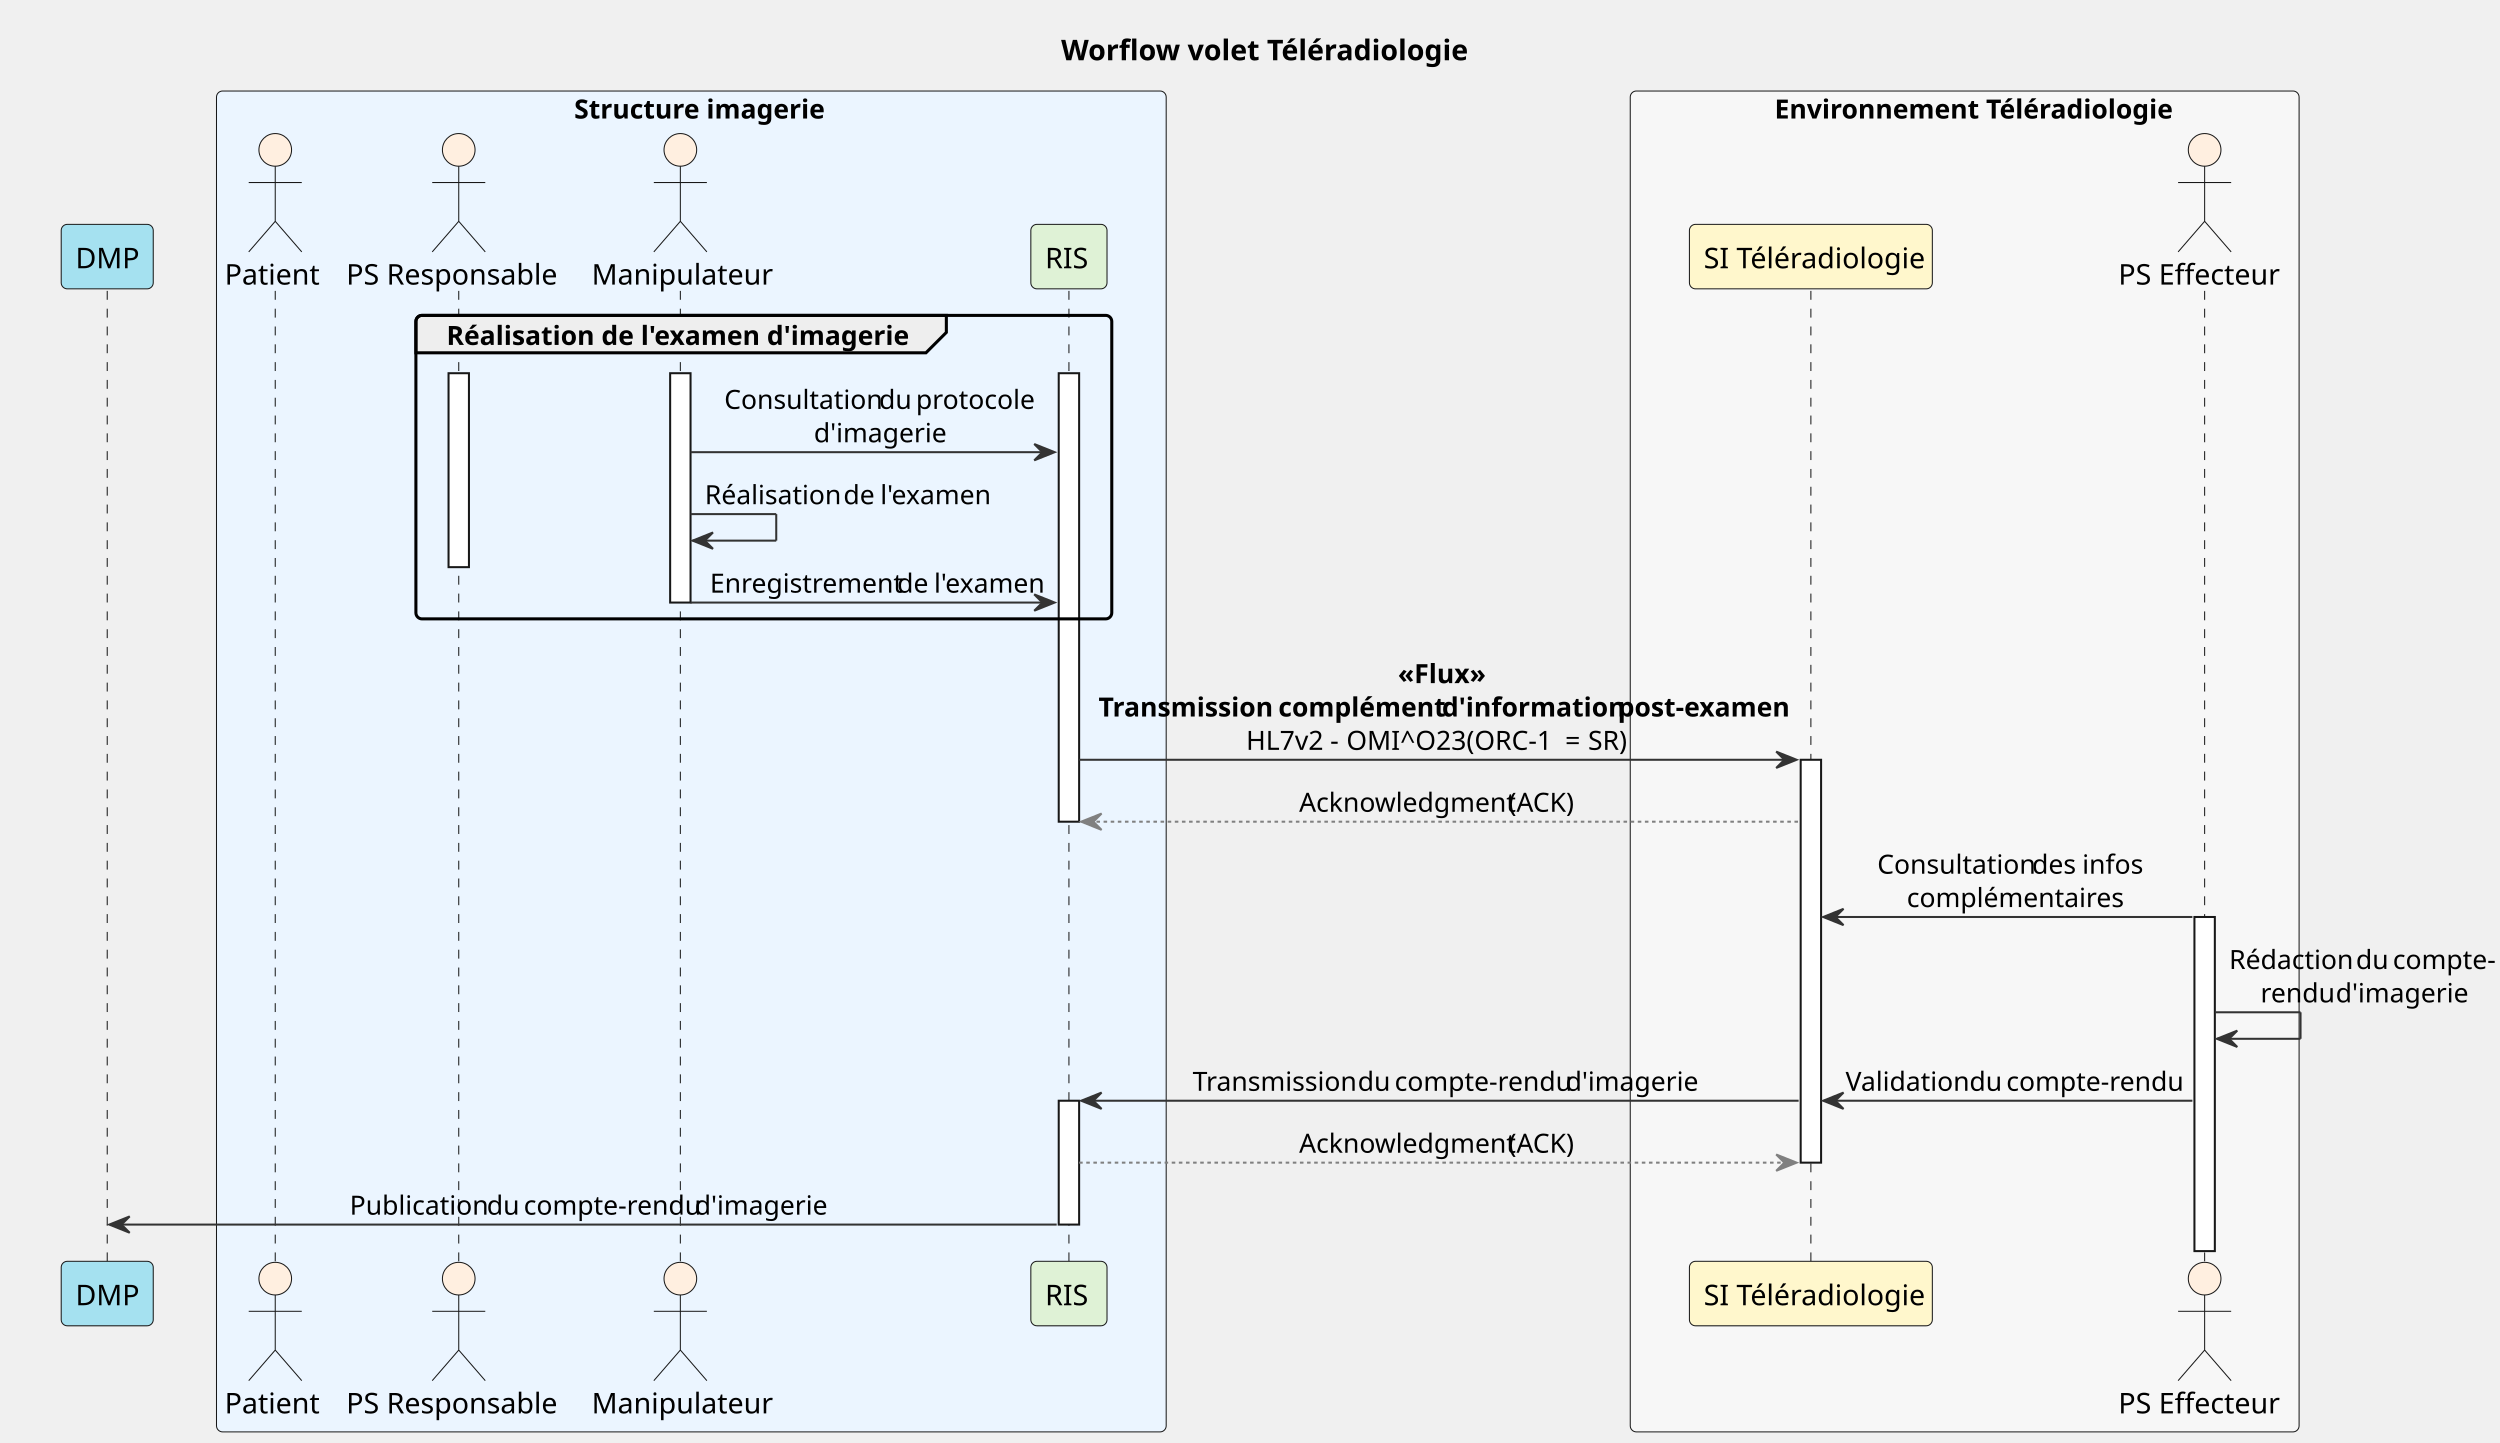
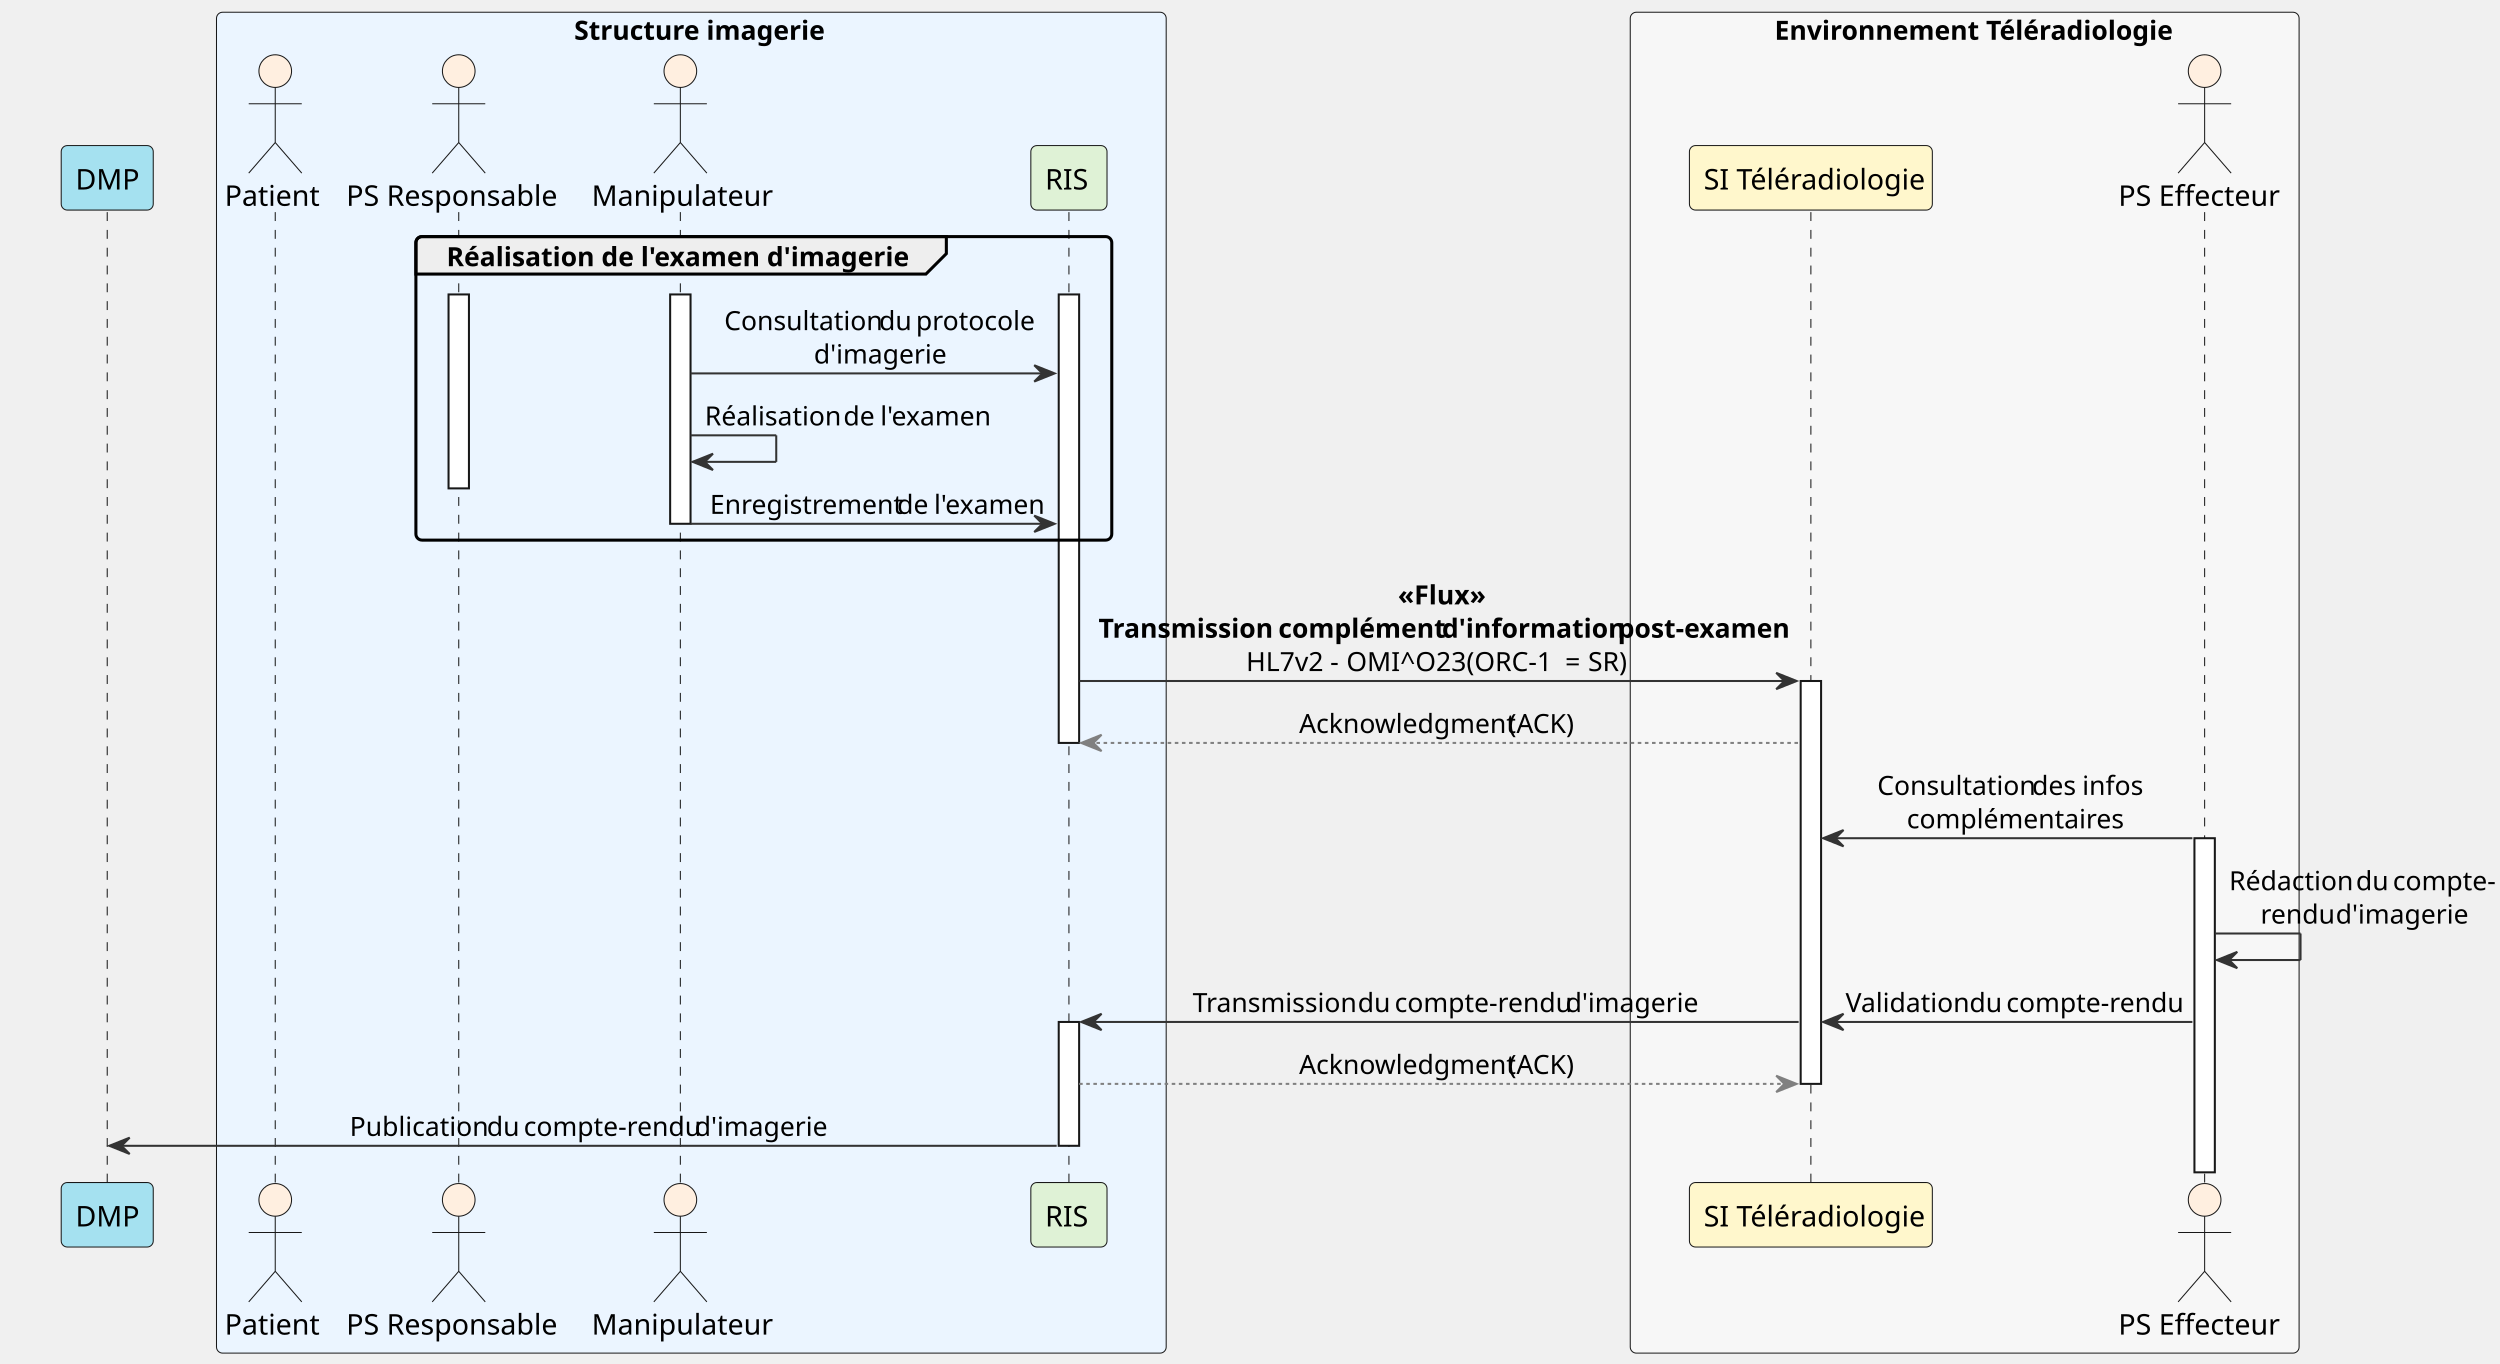
- <svg xmlns="http://www.w3.org/2000/svg" contentStyleType="text/css" height="810.104px" preserveAspectRatio="none" style="width:1404px;height:810px;background:#FFFFFF;" version="1.1" viewBox="0 0 1404 810" width="1404.792px" zoomAndPan="magnify">
+ <svg xmlns="http://www.w3.org/2000/svg" contentStyleType="text/css" height="766.562px" preserveAspectRatio="none" style="width:1404px;height:766px;background:#FFFFFF;" version="1.1" viewBox="0 0 1404 766" width="1404.792px" zoomAndPan="magnify">
  <defs />
  <g>
-     <rect fill="#EBF5FF" height="753.036" rx="3.438" ry="3.438" style="stroke:#181818;stroke-width:0.573;" width="533.346" x="121.585" y="51.115" />
-     <text fill="#000000" font-family="sans-serif" font-size="14.896" font-weight="bold" lengthAdjust="spacing" textLength="131.626" x="322.445" y="66.578">Structure imagerie</text>
-     <rect fill="#F7F7F7" height="753.036" rx="3.438" ry="3.438" style="stroke:#181818;stroke-width:0.573;" width="375.623" x="915.549" y="51.115" />
-     <text fill="#000000" font-family="sans-serif" font-size="14.896" font-weight="bold" lengthAdjust="spacing" textLength="213.546" x="996.588" y="66.578">Environnement Téléradiologie</text>
-     <text fill="#000000" font-family="sans-serif" font-size="16.042" font-weight="bold" lengthAdjust="spacing" textLength="218.364" x="595.922" y="33.84">Worflow volet Téléradiologie</text>
-     <line style="stroke:#181818;stroke-width:0.573;stroke-dasharray:5.0,5.0;" x1="60.219" x2="60.219" y1="163.362" y2="708.349" />
-     <line style="stroke:#181818;stroke-width:0.573;stroke-dasharray:5.0,5.0;" x1="154.577" x2="154.577" y1="163.362" y2="708.349" />
-     <line style="stroke:#181818;stroke-width:0.573;stroke-dasharray:5.0,5.0;" x1="257.63" x2="257.63" y1="163.362" y2="708.349" />
-     <rect fill="#FFFFFF" height="108.917" style="stroke:#181818;stroke-width:1.146;" width="11.458" x="251.901" y="209.598" />
-     <line style="stroke:#181818;stroke-width:0.573;stroke-dasharray:5.0,5.0;" x1="382.083" x2="382.083" y1="163.362" y2="708.349" />
-     <rect fill="#FFFFFF" height="128.799" style="stroke:#181818;stroke-width:1.146;" width="11.458" x="376.354" y="209.598" />
-     <line style="stroke:#181818;stroke-width:0.573;stroke-dasharray:5.0,5.0;" x1="600.31" x2="600.31" y1="163.362" y2="708.349" />
-     <rect fill="#FFFFFF" height="251.869" style="stroke:#181818;stroke-width:1.146;" width="11.458" x="594.581" y="209.598" />
-     <rect fill="#FFFFFF" height="69.556" style="stroke:#181818;stroke-width:1.146;" width="11.458" x="594.581" y="618.168" />
-     <line style="stroke:#181818;stroke-width:0.573;stroke-dasharray:5.0,5.0;" x1="1016.99" x2="1016.99" y1="163.362" y2="708.349" />
-     <rect fill="#FFFFFF" height="226.257" style="stroke:#181818;stroke-width:1.146;" width="11.458" x="1011.261" y="426.689" />
-     <line style="stroke:#181818;stroke-width:0.573;stroke-dasharray:5.0,5.0;" x1="1238.124" x2="1238.124" y1="163.362" y2="708.349" />
-     <rect fill="#FFFFFF" height="187.639" style="stroke:#181818;stroke-width:1.146;" width="11.458" x="1232.395" y="514.981" />
-     <rect fill="#A5E1F0" height="36.219" rx="3.438" ry="3.438" style="stroke:#181818;stroke-width:0.573;" width="51.689" x="34.375" y="125.997" />
-     <text fill="#000000" font-family="sans-serif" font-size="16.042" lengthAdjust="spacing" textLength="35.647" x="42.396" y="150.67">DMP</text>
-     <text fill="#000000" font-family="sans-serif" font-size="16.042" lengthAdjust="spacing" textLength="49.942" x="126.168" y="159.837">Patient</text>
-     <ellipse cx="154.577" cy="84.174" fill="#FFEFE0" rx="9.167" ry="9.167" style="stroke:#181818;stroke-width:0.573;" />
-     <path d="M154.577,93.341 L154.577,124.278 M139.681,102.507 L169.473,102.507 M154.577,124.278 L139.681,141.466 M154.577,124.278 L169.473,141.466 " fill="none" style="stroke:#181818;stroke-width:0.573;" />
-     <text fill="#000000" font-family="sans-serif" font-size="16.042" lengthAdjust="spacing" textLength="119.498" x="194.444" y="159.837">PS Responsable</text>
-     <ellipse cx="257.63" cy="84.174" fill="#FFEFE0" rx="9.167" ry="9.167" style="stroke:#181818;stroke-width:0.573;" />
-     <path d="M257.63,93.341 L257.63,124.278 M242.734,102.507 L272.526,102.507 M257.63,124.278 L242.734,141.466 M257.63,124.278 L272.526,141.466 " fill="none" style="stroke:#181818;stroke-width:0.573;" />
-     <text fill="#000000" font-family="sans-serif" font-size="16.042" lengthAdjust="spacing" textLength="92.741" x="332.275" y="159.837">Manipulateur</text>
-     <ellipse cx="382.083" cy="84.174" fill="#FFEFE0" rx="9.167" ry="9.167" style="stroke:#181818;stroke-width:0.573;" />
-     <path d="M382.083,93.341 L382.083,124.278 M367.187,102.507 L396.979,102.507 M382.083,124.278 L367.187,141.466 M382.083,124.278 L396.979,141.466 " fill="none" style="stroke:#181818;stroke-width:0.573;" />
-     <rect fill="#DFF2D6" height="36.219" rx="3.438" ry="3.438" style="stroke:#181818;stroke-width:0.573;" width="42.783" x="578.918" y="125.997" />
-     <text fill="#000000" font-family="sans-serif" font-size="16.042" lengthAdjust="spacing" textLength="26.741" x="586.939" y="150.67">RIS</text>
-     <rect fill="#FFF7CC" height="36.219" rx="3.438" ry="3.438" style="stroke:#181818;stroke-width:0.573;" width="136.425" x="948.778" y="125.997" />
-     <text fill="#000000" font-family="sans-serif" font-size="16.042" lengthAdjust="spacing" textLength="120.383" x="956.799" y="150.67">SI Téléradiologie</text>
-     <text fill="#000000" font-family="sans-serif" font-size="16.042" lengthAdjust="spacing" textLength="90.054" x="1189.66" y="159.837">PS Effecteur</text>
-     <ellipse cx="1238.124" cy="84.174" fill="#FFEFE0" rx="9.167" ry="9.167" style="stroke:#181818;stroke-width:0.573;" />
-     <path d="M1238.124,93.341 L1238.124,124.278 M1223.229,102.507 L1253.02,102.507 M1238.124,124.278 L1223.229,141.466 M1238.124,124.278 L1253.02,141.466 " fill="none" style="stroke:#181818;stroke-width:0.573;" />
-     <rect fill="#A5E1F0" height="36.219" rx="3.438" ry="3.438" style="stroke:#181818;stroke-width:0.573;" width="51.689" x="34.375" y="708.349" />
-     <text fill="#000000" font-family="sans-serif" font-size="16.042" lengthAdjust="spacing" textLength="35.647" x="42.396" y="733.022">DMP</text>
-     <text fill="#000000" font-family="sans-serif" font-size="16.042" lengthAdjust="spacing" textLength="49.942" x="126.168" y="793.751">Patient</text>
-     <ellipse cx="154.577" cy="718.088" fill="#FFEFE0" rx="9.167" ry="9.167" style="stroke:#181818;stroke-width:0.573;" />
-     <path d="M154.577,727.255 L154.577,758.192 M139.681,736.422 L169.473,736.422 M154.577,758.192 L139.681,775.38 M154.577,758.192 L169.473,775.38 " fill="none" style="stroke:#181818;stroke-width:0.573;" />
-     <text fill="#000000" font-family="sans-serif" font-size="16.042" lengthAdjust="spacing" textLength="119.498" x="194.444" y="793.751">PS Responsable</text>
-     <ellipse cx="257.63" cy="718.088" fill="#FFEFE0" rx="9.167" ry="9.167" style="stroke:#181818;stroke-width:0.573;" />
-     <path d="M257.63,727.255 L257.63,758.192 M242.734,736.422 L272.526,736.422 M257.63,758.192 L242.734,775.38 M257.63,758.192 L272.526,775.38 " fill="none" style="stroke:#181818;stroke-width:0.573;" />
-     <text fill="#000000" font-family="sans-serif" font-size="16.042" lengthAdjust="spacing" textLength="92.741" x="332.275" y="793.751">Manipulateur</text>
-     <ellipse cx="382.083" cy="718.088" fill="#FFEFE0" rx="9.167" ry="9.167" style="stroke:#181818;stroke-width:0.573;" />
-     <path d="M382.083,727.255 L382.083,758.192 M367.187,736.422 L396.979,736.422 M382.083,758.192 L367.187,775.38 M382.083,758.192 L396.979,775.38 " fill="none" style="stroke:#181818;stroke-width:0.573;" />
-     <rect fill="#DFF2D6" height="36.219" rx="3.438" ry="3.438" style="stroke:#181818;stroke-width:0.573;" width="42.783" x="578.918" y="708.349" />
-     <text fill="#000000" font-family="sans-serif" font-size="16.042" lengthAdjust="spacing" textLength="26.741" x="586.939" y="733.022">RIS</text>
-     <rect fill="#FFF7CC" height="36.219" rx="3.438" ry="3.438" style="stroke:#181818;stroke-width:0.573;" width="136.425" x="948.778" y="708.349" />
-     <text fill="#000000" font-family="sans-serif" font-size="16.042" lengthAdjust="spacing" textLength="120.383" x="956.799" y="733.022">SI Téléradiologie</text>
-     <text fill="#000000" font-family="sans-serif" font-size="16.042" lengthAdjust="spacing" textLength="90.054" x="1189.66" y="793.751">PS Effecteur</text>
-     <ellipse cx="1238.124" cy="718.088" fill="#FFEFE0" rx="9.167" ry="9.167" style="stroke:#181818;stroke-width:0.573;" />
-     <path d="M1238.124,727.255 L1238.124,758.192 M1223.229,736.422 L1253.02,736.422 M1238.124,758.192 L1223.229,775.38 M1238.124,758.192 L1253.02,775.38 " fill="none" style="stroke:#181818;stroke-width:0.573;" />
-     <path d="M237.005,177.112 L531.471,177.112 L531.471,186.681 L520.013,198.14 L233.568,198.14 L233.568,180.549 A3.438,3.438 0 0 1 237.005,177.112 " fill="#EEEEEE" style="stroke:#000000;stroke-width:1.719;" />
-     <rect fill="none" height="170.452" rx="3.438" ry="3.438" style="stroke:#000000;stroke-width:1.719;" width="390.805" x="233.568" y="177.112" />
-     <text fill="#000000" font-family="sans-serif" font-size="14.896" font-weight="bold" lengthAdjust="spacing" textLength="246.341" x="250.755" y="193.721">Réalisation de l'examen d'imagerie</text>
-     <polygon fill="#333333" points="580.831,249.362,592.289,253.945,580.831,258.529,585.414,253.945" style="stroke:#333333;stroke-width:1.146;" />
-     <line style="stroke:#333333;stroke-width:1.146;" x1="387.812" x2="587.706" y1="253.945" y2="253.945" />
-     <text fill="#000000" font-family="sans-serif" font-size="14.896" lengthAdjust="spacing" textLength="82.807" x="406.731" y="229.644">Consultation</text>
-     <text fill="#000000" font-family="sans-serif" font-size="14.896" lengthAdjust="spacing" textLength="4.138" x="489.538" y="229.644"> </text>
-     <text fill="#000000" font-family="sans-serif" font-size="14.896" lengthAdjust="spacing" textLength="16.569" x="493.676" y="229.644">du</text>
-     <text fill="#000000" font-family="sans-serif" font-size="14.896" lengthAdjust="spacing" textLength="4.138" x="510.245" y="229.644"> </text>
-     <text fill="#000000" font-family="sans-serif" font-size="14.896" lengthAdjust="spacing" textLength="61.278" x="514.384" y="229.644">protocole</text>
-     <text fill="#000000" font-family="sans-serif" font-size="14.896" lengthAdjust="spacing" textLength="68.253" x="457.07" y="248.381">d'imagerie</text>
-     <line style="stroke:#333333;stroke-width:1.146;" x1="387.812" x2="435.937" y1="288.723" y2="288.723" />
-     <line style="stroke:#333333;stroke-width:1.146;" x1="435.937" x2="435.937" y1="288.723" y2="303.619" />
-     <line style="stroke:#333333;stroke-width:1.146;" x1="388.958" x2="435.937" y1="303.619" y2="303.619" />
-     <polygon fill="#333333" points="400.416,299.036,388.958,303.619,400.416,308.202,395.833,303.619" style="stroke:#333333;stroke-width:1.146;" />
-     <text fill="#000000" font-family="sans-serif" font-size="14.896" lengthAdjust="spacing" textLength="73.694" x="395.833" y="283.159">Réalisation</text>
-     <text fill="#000000" font-family="sans-serif" font-size="14.896" lengthAdjust="spacing" textLength="4.138" x="469.526" y="283.159"> </text>
-     <text fill="#000000" font-family="sans-serif" font-size="14.896" lengthAdjust="spacing" textLength="16.569" x="473.665" y="283.159">de</text>
-     <text fill="#000000" font-family="sans-serif" font-size="14.896" lengthAdjust="spacing" textLength="4.138" x="490.234" y="283.159"> </text>
-     <text fill="#000000" font-family="sans-serif" font-size="14.896" lengthAdjust="spacing" textLength="59.147" x="494.372" y="283.159">l'examen</text>
-     <polygon fill="#333333" points="580.831,333.813,592.289,338.397,580.831,342.98,585.414,338.397" style="stroke:#333333;stroke-width:1.146;" />
-     <line style="stroke:#333333;stroke-width:1.146;" x1="387.812" x2="587.706" y1="338.397" y2="338.397" />
-     <text fill="#000000" font-family="sans-serif" font-size="14.896" lengthAdjust="spacing" textLength="101.005" x="398.697" y="332.832">Enregistrement</text>
-     <text fill="#000000" font-family="sans-serif" font-size="14.896" lengthAdjust="spacing" textLength="4.138" x="499.702" y="332.832"> </text>
-     <text fill="#000000" font-family="sans-serif" font-size="14.896" lengthAdjust="spacing" textLength="16.569" x="503.841" y="332.832">de</text>
-     <text fill="#000000" font-family="sans-serif" font-size="14.896" lengthAdjust="spacing" textLength="4.138" x="520.41" y="332.832"> </text>
-     <text fill="#000000" font-family="sans-serif" font-size="14.896" lengthAdjust="spacing" textLength="59.147" x="524.548" y="332.832">l'examen</text>
-     <polygon fill="#333333" points="997.511,422.105,1008.97,426.689,997.511,431.272,1002.095,426.689" style="stroke:#333333;stroke-width:1.146;" />
-     <line style="stroke:#333333;stroke-width:1.146;" x1="606.039" x2="1004.386" y1="426.689" y2="426.689" />
-     <text fill="#000000" font-family="sans-serif" font-size="14.896" font-weight="bold" lengthAdjust="spacing" textLength="47.19" x="785.055" y="383.652">«Flux»</text>
-     <text fill="#000000" font-family="sans-serif" font-size="14.896" font-weight="bold" lengthAdjust="spacing" textLength="96.852" x="616.924" y="402.388">Transmission</text>
-     <text fill="#000000" font-family="sans-serif" font-size="14.896" font-weight="bold" lengthAdjust="spacing" textLength="4.138" x="713.776" y="402.388"> </text>
-     <text fill="#000000" font-family="sans-serif" font-size="14.896" font-weight="bold" lengthAdjust="spacing" textLength="87.739" x="717.915" y="402.388">complément</text>
-     <text fill="#000000" font-family="sans-serif" font-size="14.896" font-weight="bold" lengthAdjust="spacing" textLength="4.138" x="805.653" y="402.388"> </text>
-     <text fill="#000000" font-family="sans-serif" font-size="14.896" font-weight="bold" lengthAdjust="spacing" textLength="94.561" x="809.792" y="402.388">d'information</text>
-     <text fill="#000000" font-family="sans-serif" font-size="14.896" font-weight="bold" lengthAdjust="spacing" textLength="4.138" x="904.353" y="402.388"> </text>
-     <text fill="#000000" font-family="sans-serif" font-size="14.896" font-weight="bold" lengthAdjust="spacing" textLength="91.884" x="908.491" y="402.388">post-examen</text>
-     <text fill="#000000" font-family="sans-serif" font-size="14.896" lengthAdjust="spacing" textLength="43.058" x="699.826" y="421.124">HL7v2</text>
-     <text fill="#000000" font-family="sans-serif" font-size="14.896" lengthAdjust="spacing" textLength="4.138" x="742.884" y="421.124"> </text>
-     <text fill="#000000" font-family="sans-serif" font-size="14.896" lengthAdjust="spacing" textLength="4.96" x="747.023" y="421.124">-</text>
-     <text fill="#000000" font-family="sans-serif" font-size="14.896" lengthAdjust="spacing" textLength="4.138" x="751.983" y="421.124"> </text>
-     <text fill="#000000" font-family="sans-serif" font-size="14.896" lengthAdjust="spacing" textLength="63.278" x="756.122" y="421.124">OMI^O23</text>
-     <text fill="#000000" font-family="sans-serif" font-size="14.896" lengthAdjust="spacing" textLength="4.138" x="819.4" y="421.124"> </text>
-     <text fill="#000000" font-family="sans-serif" font-size="14.896" lengthAdjust="spacing" textLength="51.306" x="823.539" y="421.124">(ORC-1</text>
-     <text fill="#000000" font-family="sans-serif" font-size="14.896" lengthAdjust="spacing" textLength="4.138" x="874.845" y="421.124"> </text>
-     <text fill="#000000" font-family="sans-serif" font-size="14.896" lengthAdjust="spacing" textLength="8.699" x="878.983" y="421.124">=</text>
-     <text fill="#000000" font-family="sans-serif" font-size="14.896" lengthAdjust="spacing" textLength="4.138" x="887.682" y="421.124"> </text>
-     <text fill="#000000" font-family="sans-serif" font-size="14.896" lengthAdjust="spacing" textLength="25.653" x="891.821" y="421.124">SR)</text>
-     <polygon fill="#808080" points="618.643,456.883,607.185,461.466,618.643,466.05,614.06,461.466" style="stroke:#808080;stroke-width:1.146;" />
-     <line style="stroke:#808080;stroke-width:1.146;stroke-dasharray:2.0,2.0;" x1="611.768" x2="1010.115" y1="461.466" y2="461.466" />
-     <text fill="#000000" font-family="sans-serif" font-size="14.896" lengthAdjust="spacing" textLength="113.435" x="729.589" y="455.902">Acknowledgment</text>
-     <text fill="#000000" font-family="sans-serif" font-size="14.896" lengthAdjust="spacing" textLength="4.138" x="843.024" y="455.902"> </text>
-     <text fill="#000000" font-family="sans-serif" font-size="14.896" lengthAdjust="spacing" textLength="40.549" x="847.163" y="455.902">(ACK)</text>
-     <polygon fill="#333333" points="1035.324,510.397,1023.865,514.981,1035.324,519.564,1030.74,514.981" style="stroke:#333333;stroke-width:1.146;" />
-     <line style="stroke:#333333;stroke-width:1.146;" x1="1028.449" x2="1231.249" y1="514.981" y2="514.981" />
-     <text fill="#000000" font-family="sans-serif" font-size="14.896" lengthAdjust="spacing" textLength="82.807" x="1054.275" y="490.68">Consultation</text>
-     <text fill="#000000" font-family="sans-serif" font-size="14.896" lengthAdjust="spacing" textLength="4.138" x="1137.082" y="490.68"> </text>
-     <text fill="#000000" font-family="sans-serif" font-size="14.896" lengthAdjust="spacing" textLength="24.017" x="1141.22" y="490.68">des</text>
-     <text fill="#000000" font-family="sans-serif" font-size="14.896" lengthAdjust="spacing" textLength="4.138" x="1165.237" y="490.68"> </text>
-     <text fill="#000000" font-family="sans-serif" font-size="14.896" lengthAdjust="spacing" textLength="31.465" x="1169.376" y="490.68">infos</text>
-     <text fill="#000000" font-family="sans-serif" font-size="14.896" lengthAdjust="spacing" textLength="113.421" x="1070.847" y="509.416">complémentaires</text>
-     <line style="stroke:#333333;stroke-width:1.146;" x1="1243.854" x2="1291.979" y1="568.495" y2="568.495" />
-     <line style="stroke:#333333;stroke-width:1.146;" x1="1291.979" x2="1291.979" y1="568.495" y2="583.39" />
-     <line style="stroke:#333333;stroke-width:1.146;" x1="1244.999" x2="1291.979" y1="583.39" y2="583.39" />
-     <polygon fill="#333333" points="1256.458,578.807,1244.999,583.39,1256.458,587.974,1251.874,583.39" style="stroke:#333333;stroke-width:1.146;" />
-     <text fill="#000000" font-family="sans-serif" font-size="14.896" lengthAdjust="spacing" textLength="67.075" x="1251.874" y="544.194">Rédaction</text>
-     <text fill="#000000" font-family="sans-serif" font-size="14.896" lengthAdjust="spacing" textLength="4.138" x="1318.949" y="544.194"> </text>
-     <text fill="#000000" font-family="sans-serif" font-size="14.896" lengthAdjust="spacing" textLength="16.569" x="1323.088" y="544.194">du</text>
-     <text fill="#000000" font-family="sans-serif" font-size="14.896" lengthAdjust="spacing" textLength="4.138" x="1339.657" y="544.194"> </text>
-     <text fill="#000000" font-family="sans-serif" font-size="14.896" lengthAdjust="spacing" textLength="53.808" x="1343.795" y="544.194">compte-</text>
-     <text fill="#000000" font-family="sans-serif" font-size="14.896" lengthAdjust="spacing" textLength="38.098" x="1269.494" y="562.93">rendu</text>
-     <text fill="#000000" font-family="sans-serif" font-size="14.896" lengthAdjust="spacing" textLength="4.138" x="1307.592" y="562.93"> </text>
-     <text fill="#000000" font-family="sans-serif" font-size="14.896" lengthAdjust="spacing" textLength="68.253" x="1311.73" y="562.93">d'imagerie</text>
-     <polygon fill="#333333" points="1035.324,613.585,1023.865,618.168,1035.324,622.751,1030.74,618.168" style="stroke:#333333;stroke-width:1.146;" />
-     <line style="stroke:#333333;stroke-width:1.146;" x1="1028.449" x2="1231.249" y1="618.168" y2="618.168" />
-     <text fill="#000000" font-family="sans-serif" font-size="14.896" lengthAdjust="spacing" textLength="65.424" x="1036.469" y="612.604">Validation</text>
-     <text fill="#000000" font-family="sans-serif" font-size="14.896" lengthAdjust="spacing" textLength="4.138" x="1101.893" y="612.604"> </text>
-     <text fill="#000000" font-family="sans-serif" font-size="14.896" lengthAdjust="spacing" textLength="16.569" x="1106.032" y="612.604">du</text>
-     <text fill="#000000" font-family="sans-serif" font-size="14.896" lengthAdjust="spacing" textLength="4.138" x="1122.601" y="612.604"> </text>
-     <text fill="#000000" font-family="sans-serif" font-size="14.896" lengthAdjust="spacing" textLength="91.906" x="1126.739" y="612.604">compte-rendu</text>
-     <polygon fill="#333333" points="618.643,613.585,607.185,618.168,618.643,622.751,614.06,618.168" style="stroke:#333333;stroke-width:1.146;" />
-     <line style="stroke:#333333;stroke-width:1.146;" x1="611.768" x2="1010.115" y1="618.168" y2="618.168" />
-     <text fill="#000000" font-family="sans-serif" font-size="14.896" lengthAdjust="spacing" textLength="88.568" x="669.794" y="612.604">Transmission</text>
-     <text fill="#000000" font-family="sans-serif" font-size="14.896" lengthAdjust="spacing" textLength="4.138" x="758.362" y="612.604"> </text>
-     <text fill="#000000" font-family="sans-serif" font-size="14.896" lengthAdjust="spacing" textLength="16.569" x="762.501" y="612.604">du</text>
-     <text fill="#000000" font-family="sans-serif" font-size="14.896" lengthAdjust="spacing" textLength="4.138" x="779.069" y="612.604"> </text>
-     <text fill="#000000" font-family="sans-serif" font-size="14.896" lengthAdjust="spacing" textLength="91.906" x="783.208" y="612.604">compte-rendu</text>
-     <text fill="#000000" font-family="sans-serif" font-size="14.896" lengthAdjust="spacing" textLength="4.138" x="875.114" y="612.604"> </text>
-     <text fill="#000000" font-family="sans-serif" font-size="14.896" lengthAdjust="spacing" textLength="68.253" x="879.253" y="612.604">d'imagerie</text>
-     <polygon fill="#808080" points="997.511,648.363,1008.97,652.946,997.511,657.529,1002.095,652.946" style="stroke:#808080;stroke-width:1.146;" />
-     <line style="stroke:#808080;stroke-width:1.146;stroke-dasharray:2.0,2.0;" x1="606.039" x2="1004.386" y1="652.946" y2="652.946" />
-     <text fill="#000000" font-family="sans-serif" font-size="14.896" lengthAdjust="spacing" textLength="113.435" x="729.589" y="647.381">Acknowledgment</text>
-     <text fill="#000000" font-family="sans-serif" font-size="14.896" lengthAdjust="spacing" textLength="4.138" x="843.024" y="647.381"> </text>
-     <text fill="#000000" font-family="sans-serif" font-size="14.896" lengthAdjust="spacing" textLength="40.549" x="847.163" y="647.381">(ACK)</text>
-     <polygon fill="#333333" points="72.824,683.14,61.365,687.724,72.824,692.307,68.24,687.724" style="stroke:#333333;stroke-width:1.146;" />
-     <line style="stroke:#333333;stroke-width:1.146;" x1="65.949" x2="593.435" y1="687.724" y2="687.724" />
-     <text fill="#000000" font-family="sans-serif" font-size="14.896" lengthAdjust="spacing" textLength="72.872" x="196.392" y="682.159">Publication</text>
-     <text fill="#000000" font-family="sans-serif" font-size="14.896" lengthAdjust="spacing" textLength="4.138" x="269.264" y="682.159"> </text>
-     <text fill="#000000" font-family="sans-serif" font-size="14.896" lengthAdjust="spacing" textLength="16.569" x="273.403" y="682.159">du</text>
-     <text fill="#000000" font-family="sans-serif" font-size="14.896" lengthAdjust="spacing" textLength="4.138" x="289.971" y="682.159"> </text>
-     <text fill="#000000" font-family="sans-serif" font-size="14.896" lengthAdjust="spacing" textLength="91.906" x="294.11" y="682.159">compte-rendu</text>
-     <text fill="#000000" font-family="sans-serif" font-size="14.896" lengthAdjust="spacing" textLength="4.138" x="386.016" y="682.159"> </text>
-     <text fill="#000000" font-family="sans-serif" font-size="14.896" lengthAdjust="spacing" textLength="68.253" x="390.155" y="682.159">d'imagerie</text>
+     <rect fill="#EBF5FF" height="753.036" rx="3.438" ry="3.438" style="stroke:#181818;stroke-width:0.573;" width="533.346" x="121.585" y="6.875" />
+     <text fill="#000000" font-family="sans-serif" font-size="14.896" font-weight="bold" lengthAdjust="spacing" textLength="131.626" x="322.445" y="22.338">Structure imagerie</text>
+     <rect fill="#F7F7F7" height="753.036" rx="3.438" ry="3.438" style="stroke:#181818;stroke-width:0.573;" width="375.623" x="915.549" y="6.875" />
+     <text fill="#000000" font-family="sans-serif" font-size="14.896" font-weight="bold" lengthAdjust="spacing" textLength="213.546" x="996.588" y="22.338">Environnement Téléradiologie</text>
+     <line style="stroke:#181818;stroke-width:0.573;stroke-dasharray:5.0,5.0;" x1="60.219" x2="60.219" y1="119.122" y2="664.109" />
+     <line style="stroke:#181818;stroke-width:0.573;stroke-dasharray:5.0,5.0;" x1="154.577" x2="154.577" y1="119.122" y2="664.109" />
+     <line style="stroke:#181818;stroke-width:0.573;stroke-dasharray:5.0,5.0;" x1="257.63" x2="257.63" y1="119.122" y2="664.109" />
+     <rect fill="#FFFFFF" height="108.917" style="stroke:#181818;stroke-width:1.146;" width="11.458" x="251.901" y="165.358" />
+     <line style="stroke:#181818;stroke-width:0.573;stroke-dasharray:5.0,5.0;" x1="382.083" x2="382.083" y1="119.122" y2="664.109" />
+     <rect fill="#FFFFFF" height="128.799" style="stroke:#181818;stroke-width:1.146;" width="11.458" x="376.354" y="165.358" />
+     <line style="stroke:#181818;stroke-width:0.573;stroke-dasharray:5.0,5.0;" x1="600.31" x2="600.31" y1="119.122" y2="664.109" />
+     <rect fill="#FFFFFF" height="251.869" style="stroke:#181818;stroke-width:1.146;" width="11.458" x="594.581" y="165.358" />
+     <rect fill="#FFFFFF" height="69.556" style="stroke:#181818;stroke-width:1.146;" width="11.458" x="594.581" y="573.928" />
+     <line style="stroke:#181818;stroke-width:0.573;stroke-dasharray:5.0,5.0;" x1="1016.99" x2="1016.99" y1="119.122" y2="664.109" />
+     <rect fill="#FFFFFF" height="226.257" style="stroke:#181818;stroke-width:1.146;" width="11.458" x="1011.261" y="382.449" />
+     <line style="stroke:#181818;stroke-width:0.573;stroke-dasharray:5.0,5.0;" x1="1238.124" x2="1238.124" y1="119.122" y2="664.109" />
+     <rect fill="#FFFFFF" height="187.639" style="stroke:#181818;stroke-width:1.146;" width="11.458" x="1232.395" y="470.741" />
+     <rect fill="#A5E1F0" height="36.219" rx="3.438" ry="3.438" style="stroke:#181818;stroke-width:0.573;" width="51.689" x="34.375" y="81.757" />
+     <text fill="#000000" font-family="sans-serif" font-size="16.042" lengthAdjust="spacing" textLength="35.647" x="42.396" y="106.43">DMP</text>
+     <text fill="#000000" font-family="sans-serif" font-size="16.042" lengthAdjust="spacing" textLength="49.942" x="126.168" y="115.597">Patient</text>
+     <ellipse cx="154.577" cy="39.934" fill="#FFEFE0" rx="9.167" ry="9.167" style="stroke:#181818;stroke-width:0.573;" />
+     <path d="M154.577,49.101 L154.577,80.038 M139.681,58.267 L169.473,58.267 M154.577,80.038 L139.681,97.226 M154.577,80.038 L169.473,97.226 " fill="none" style="stroke:#181818;stroke-width:0.573;" />
+     <text fill="#000000" font-family="sans-serif" font-size="16.042" lengthAdjust="spacing" textLength="119.498" x="194.444" y="115.597">PS Responsable</text>
+     <ellipse cx="257.63" cy="39.934" fill="#FFEFE0" rx="9.167" ry="9.167" style="stroke:#181818;stroke-width:0.573;" />
+     <path d="M257.63,49.101 L257.63,80.038 M242.734,58.267 L272.526,58.267 M257.63,80.038 L242.734,97.226 M257.63,80.038 L272.526,97.226 " fill="none" style="stroke:#181818;stroke-width:0.573;" />
+     <text fill="#000000" font-family="sans-serif" font-size="16.042" lengthAdjust="spacing" textLength="92.741" x="332.275" y="115.597">Manipulateur</text>
+     <ellipse cx="382.083" cy="39.934" fill="#FFEFE0" rx="9.167" ry="9.167" style="stroke:#181818;stroke-width:0.573;" />
+     <path d="M382.083,49.101 L382.083,80.038 M367.187,58.267 L396.979,58.267 M382.083,80.038 L367.187,97.226 M382.083,80.038 L396.979,97.226 " fill="none" style="stroke:#181818;stroke-width:0.573;" />
+     <rect fill="#DFF2D6" height="36.219" rx="3.438" ry="3.438" style="stroke:#181818;stroke-width:0.573;" width="42.783" x="578.918" y="81.757" />
+     <text fill="#000000" font-family="sans-serif" font-size="16.042" lengthAdjust="spacing" textLength="26.741" x="586.939" y="106.43">RIS</text>
+     <rect fill="#FFF7CC" height="36.219" rx="3.438" ry="3.438" style="stroke:#181818;stroke-width:0.573;" width="136.425" x="948.778" y="81.757" />
+     <text fill="#000000" font-family="sans-serif" font-size="16.042" lengthAdjust="spacing" textLength="120.383" x="956.799" y="106.43">SI Téléradiologie</text>
+     <text fill="#000000" font-family="sans-serif" font-size="16.042" lengthAdjust="spacing" textLength="90.054" x="1189.66" y="115.597">PS Effecteur</text>
+     <ellipse cx="1238.124" cy="39.934" fill="#FFEFE0" rx="9.167" ry="9.167" style="stroke:#181818;stroke-width:0.573;" />
+     <path d="M1238.124,49.101 L1238.124,80.038 M1223.229,58.267 L1253.02,58.267 M1238.124,80.038 L1223.229,97.226 M1238.124,80.038 L1253.02,97.226 " fill="none" style="stroke:#181818;stroke-width:0.573;" />
+     <rect fill="#A5E1F0" height="36.219" rx="3.438" ry="3.438" style="stroke:#181818;stroke-width:0.573;" width="51.689" x="34.375" y="664.109" />
+     <text fill="#000000" font-family="sans-serif" font-size="16.042" lengthAdjust="spacing" textLength="35.647" x="42.396" y="688.782">DMP</text>
+     <text fill="#000000" font-family="sans-serif" font-size="16.042" lengthAdjust="spacing" textLength="49.942" x="126.168" y="749.511">Patient</text>
+     <ellipse cx="154.577" cy="673.848" fill="#FFEFE0" rx="9.167" ry="9.167" style="stroke:#181818;stroke-width:0.573;" />
+     <path d="M154.577,683.015 L154.577,713.953 M139.681,692.182 L169.473,692.182 M154.577,713.953 L139.681,731.14 M154.577,713.953 L169.473,731.14 " fill="none" style="stroke:#181818;stroke-width:0.573;" />
+     <text fill="#000000" font-family="sans-serif" font-size="16.042" lengthAdjust="spacing" textLength="119.498" x="194.444" y="749.511">PS Responsable</text>
+     <ellipse cx="257.63" cy="673.848" fill="#FFEFE0" rx="9.167" ry="9.167" style="stroke:#181818;stroke-width:0.573;" />
+     <path d="M257.63,683.015 L257.63,713.953 M242.734,692.182 L272.526,692.182 M257.63,713.953 L242.734,731.14 M257.63,713.953 L272.526,731.14 " fill="none" style="stroke:#181818;stroke-width:0.573;" />
+     <text fill="#000000" font-family="sans-serif" font-size="16.042" lengthAdjust="spacing" textLength="92.741" x="332.275" y="749.511">Manipulateur</text>
+     <ellipse cx="382.083" cy="673.848" fill="#FFEFE0" rx="9.167" ry="9.167" style="stroke:#181818;stroke-width:0.573;" />
+     <path d="M382.083,683.015 L382.083,713.953 M367.187,692.182 L396.979,692.182 M382.083,713.953 L367.187,731.14 M382.083,713.953 L396.979,731.14 " fill="none" style="stroke:#181818;stroke-width:0.573;" />
+     <rect fill="#DFF2D6" height="36.219" rx="3.438" ry="3.438" style="stroke:#181818;stroke-width:0.573;" width="42.783" x="578.918" y="664.109" />
+     <text fill="#000000" font-family="sans-serif" font-size="16.042" lengthAdjust="spacing" textLength="26.741" x="586.939" y="688.782">RIS</text>
+     <rect fill="#FFF7CC" height="36.219" rx="3.438" ry="3.438" style="stroke:#181818;stroke-width:0.573;" width="136.425" x="948.778" y="664.109" />
+     <text fill="#000000" font-family="sans-serif" font-size="16.042" lengthAdjust="spacing" textLength="120.383" x="956.799" y="688.782">SI Téléradiologie</text>
+     <text fill="#000000" font-family="sans-serif" font-size="16.042" lengthAdjust="spacing" textLength="90.054" x="1189.66" y="749.511">PS Effecteur</text>
+     <ellipse cx="1238.124" cy="673.848" fill="#FFEFE0" rx="9.167" ry="9.167" style="stroke:#181818;stroke-width:0.573;" />
+     <path d="M1238.124,683.015 L1238.124,713.953 M1223.229,692.182 L1253.02,692.182 M1238.124,713.953 L1223.229,731.14 M1238.124,713.953 L1253.02,731.14 " fill="none" style="stroke:#181818;stroke-width:0.573;" />
+     <path d="M237.005,132.872 L531.471,132.872 L531.471,142.441 L520.013,153.9 L233.568,153.9 L233.568,136.309 A3.438,3.438 0 0 1 237.005,132.872 " fill="#EEEEEE" style="stroke:#000000;stroke-width:1.719;" />
+     <rect fill="none" height="170.452" rx="3.438" ry="3.438" style="stroke:#000000;stroke-width:1.719;" width="390.805" x="233.568" y="132.872" />
+     <text fill="#000000" font-family="sans-serif" font-size="14.896" font-weight="bold" lengthAdjust="spacing" textLength="246.341" x="250.755" y="149.481">Réalisation de l'examen d'imagerie</text>
+     <polygon fill="#333333" points="580.831,205.122,592.289,209.705,580.831,214.289,585.414,209.705" style="stroke:#333333;stroke-width:1.146;" />
+     <line style="stroke:#333333;stroke-width:1.146;" x1="387.812" x2="587.706" y1="209.705" y2="209.705" />
+     <text fill="#000000" font-family="sans-serif" font-size="14.896" lengthAdjust="spacing" textLength="82.807" x="406.731" y="185.405">Consultation</text>
+     <text fill="#000000" font-family="sans-serif" font-size="14.896" lengthAdjust="spacing" textLength="4.138" x="489.538" y="185.405"> </text>
+     <text fill="#000000" font-family="sans-serif" font-size="14.896" lengthAdjust="spacing" textLength="16.569" x="493.676" y="185.405">du</text>
+     <text fill="#000000" font-family="sans-serif" font-size="14.896" lengthAdjust="spacing" textLength="4.138" x="510.245" y="185.405"> </text>
+     <text fill="#000000" font-family="sans-serif" font-size="14.896" lengthAdjust="spacing" textLength="61.278" x="514.384" y="185.405">protocole</text>
+     <text fill="#000000" font-family="sans-serif" font-size="14.896" lengthAdjust="spacing" textLength="68.253" x="457.07" y="204.141">d'imagerie</text>
+     <line style="stroke:#333333;stroke-width:1.146;" x1="387.812" x2="435.937" y1="244.483" y2="244.483" />
+     <line style="stroke:#333333;stroke-width:1.146;" x1="435.937" x2="435.937" y1="244.483" y2="259.379" />
+     <line style="stroke:#333333;stroke-width:1.146;" x1="388.958" x2="435.937" y1="259.379" y2="259.379" />
+     <polygon fill="#333333" points="400.416,254.796,388.958,259.379,400.416,263.962,395.833,259.379" style="stroke:#333333;stroke-width:1.146;" />
+     <text fill="#000000" font-family="sans-serif" font-size="14.896" lengthAdjust="spacing" textLength="73.694" x="395.833" y="238.919">Réalisation</text>
+     <text fill="#000000" font-family="sans-serif" font-size="14.896" lengthAdjust="spacing" textLength="4.138" x="469.526" y="238.919"> </text>
+     <text fill="#000000" font-family="sans-serif" font-size="14.896" lengthAdjust="spacing" textLength="16.569" x="473.665" y="238.919">de</text>
+     <text fill="#000000" font-family="sans-serif" font-size="14.896" lengthAdjust="spacing" textLength="4.138" x="490.234" y="238.919"> </text>
+     <text fill="#000000" font-family="sans-serif" font-size="14.896" lengthAdjust="spacing" textLength="59.147" x="494.372" y="238.919">l'examen</text>
+     <polygon fill="#333333" points="580.831,289.574,592.289,294.157,580.831,298.74,585.414,294.157" style="stroke:#333333;stroke-width:1.146;" />
+     <line style="stroke:#333333;stroke-width:1.146;" x1="387.812" x2="587.706" y1="294.157" y2="294.157" />
+     <text fill="#000000" font-family="sans-serif" font-size="14.896" lengthAdjust="spacing" textLength="101.005" x="398.697" y="288.592">Enregistrement</text>
+     <text fill="#000000" font-family="sans-serif" font-size="14.896" lengthAdjust="spacing" textLength="4.138" x="499.702" y="288.592"> </text>
+     <text fill="#000000" font-family="sans-serif" font-size="14.896" lengthAdjust="spacing" textLength="16.569" x="503.841" y="288.592">de</text>
+     <text fill="#000000" font-family="sans-serif" font-size="14.896" lengthAdjust="spacing" textLength="4.138" x="520.41" y="288.592"> </text>
+     <text fill="#000000" font-family="sans-serif" font-size="14.896" lengthAdjust="spacing" textLength="59.147" x="524.548" y="288.592">l'examen</text>
+     <polygon fill="#333333" points="997.511,377.865,1008.97,382.449,997.511,387.032,1002.095,382.449" style="stroke:#333333;stroke-width:1.146;" />
+     <line style="stroke:#333333;stroke-width:1.146;" x1="606.039" x2="1004.386" y1="382.449" y2="382.449" />
+     <text fill="#000000" font-family="sans-serif" font-size="14.896" font-weight="bold" lengthAdjust="spacing" textLength="47.19" x="785.055" y="339.412">«Flux»</text>
+     <text fill="#000000" font-family="sans-serif" font-size="14.896" font-weight="bold" lengthAdjust="spacing" textLength="96.852" x="616.924" y="358.148">Transmission</text>
+     <text fill="#000000" font-family="sans-serif" font-size="14.896" font-weight="bold" lengthAdjust="spacing" textLength="4.138" x="713.776" y="358.148"> </text>
+     <text fill="#000000" font-family="sans-serif" font-size="14.896" font-weight="bold" lengthAdjust="spacing" textLength="87.739" x="717.915" y="358.148">complément</text>
+     <text fill="#000000" font-family="sans-serif" font-size="14.896" font-weight="bold" lengthAdjust="spacing" textLength="4.138" x="805.653" y="358.148"> </text>
+     <text fill="#000000" font-family="sans-serif" font-size="14.896" font-weight="bold" lengthAdjust="spacing" textLength="94.561" x="809.792" y="358.148">d'information</text>
+     <text fill="#000000" font-family="sans-serif" font-size="14.896" font-weight="bold" lengthAdjust="spacing" textLength="4.138" x="904.353" y="358.148"> </text>
+     <text fill="#000000" font-family="sans-serif" font-size="14.896" font-weight="bold" lengthAdjust="spacing" textLength="91.884" x="908.491" y="358.148">post-examen</text>
+     <text fill="#000000" font-family="sans-serif" font-size="14.896" lengthAdjust="spacing" textLength="43.058" x="699.826" y="376.884">HL7v2</text>
+     <text fill="#000000" font-family="sans-serif" font-size="14.896" lengthAdjust="spacing" textLength="4.138" x="742.884" y="376.884"> </text>
+     <text fill="#000000" font-family="sans-serif" font-size="14.896" lengthAdjust="spacing" textLength="4.96" x="747.023" y="376.884">-</text>
+     <text fill="#000000" font-family="sans-serif" font-size="14.896" lengthAdjust="spacing" textLength="4.138" x="751.983" y="376.884"> </text>
+     <text fill="#000000" font-family="sans-serif" font-size="14.896" lengthAdjust="spacing" textLength="63.278" x="756.122" y="376.884">OMI^O23</text>
+     <text fill="#000000" font-family="sans-serif" font-size="14.896" lengthAdjust="spacing" textLength="4.138" x="819.4" y="376.884"> </text>
+     <text fill="#000000" font-family="sans-serif" font-size="14.896" lengthAdjust="spacing" textLength="51.306" x="823.539" y="376.884">(ORC-1</text>
+     <text fill="#000000" font-family="sans-serif" font-size="14.896" lengthAdjust="spacing" textLength="4.138" x="874.845" y="376.884"> </text>
+     <text fill="#000000" font-family="sans-serif" font-size="14.896" lengthAdjust="spacing" textLength="8.699" x="878.983" y="376.884">=</text>
+     <text fill="#000000" font-family="sans-serif" font-size="14.896" lengthAdjust="spacing" textLength="4.138" x="887.682" y="376.884"> </text>
+     <text fill="#000000" font-family="sans-serif" font-size="14.896" lengthAdjust="spacing" textLength="25.653" x="891.821" y="376.884">SR)</text>
+     <polygon fill="#808080" points="618.643,412.643,607.185,417.227,618.643,421.81,614.06,417.227" style="stroke:#808080;stroke-width:1.146;" />
+     <line style="stroke:#808080;stroke-width:1.146;stroke-dasharray:2.0,2.0;" x1="611.768" x2="1010.115" y1="417.227" y2="417.227" />
+     <text fill="#000000" font-family="sans-serif" font-size="14.896" lengthAdjust="spacing" textLength="113.435" x="729.589" y="411.662">Acknowledgment</text>
+     <text fill="#000000" font-family="sans-serif" font-size="14.896" lengthAdjust="spacing" textLength="4.138" x="843.024" y="411.662"> </text>
+     <text fill="#000000" font-family="sans-serif" font-size="14.896" lengthAdjust="spacing" textLength="40.549" x="847.163" y="411.662">(ACK)</text>
+     <polygon fill="#333333" points="1035.324,466.157,1023.865,470.741,1035.324,475.324,1030.74,470.741" style="stroke:#333333;stroke-width:1.146;" />
+     <line style="stroke:#333333;stroke-width:1.146;" x1="1028.449" x2="1231.249" y1="470.741" y2="470.741" />
+     <text fill="#000000" font-family="sans-serif" font-size="14.896" lengthAdjust="spacing" textLength="82.807" x="1054.275" y="446.44">Consultation</text>
+     <text fill="#000000" font-family="sans-serif" font-size="14.896" lengthAdjust="spacing" textLength="4.138" x="1137.082" y="446.44"> </text>
+     <text fill="#000000" font-family="sans-serif" font-size="14.896" lengthAdjust="spacing" textLength="24.017" x="1141.22" y="446.44">des</text>
+     <text fill="#000000" font-family="sans-serif" font-size="14.896" lengthAdjust="spacing" textLength="4.138" x="1165.237" y="446.44"> </text>
+     <text fill="#000000" font-family="sans-serif" font-size="14.896" lengthAdjust="spacing" textLength="31.465" x="1169.376" y="446.44">infos</text>
+     <text fill="#000000" font-family="sans-serif" font-size="14.896" lengthAdjust="spacing" textLength="113.421" x="1070.847" y="465.176">complémentaires</text>
+     <line style="stroke:#333333;stroke-width:1.146;" x1="1243.854" x2="1291.979" y1="524.255" y2="524.255" />
+     <line style="stroke:#333333;stroke-width:1.146;" x1="1291.979" x2="1291.979" y1="524.255" y2="539.15" />
+     <line style="stroke:#333333;stroke-width:1.146;" x1="1244.999" x2="1291.979" y1="539.15" y2="539.15" />
+     <polygon fill="#333333" points="1256.458,534.567,1244.999,539.15,1256.458,543.734,1251.874,539.15" style="stroke:#333333;stroke-width:1.146;" />
+     <text fill="#000000" font-family="sans-serif" font-size="14.896" lengthAdjust="spacing" textLength="67.075" x="1251.874" y="499.954">Rédaction</text>
+     <text fill="#000000" font-family="sans-serif" font-size="14.896" lengthAdjust="spacing" textLength="4.138" x="1318.949" y="499.954"> </text>
+     <text fill="#000000" font-family="sans-serif" font-size="14.896" lengthAdjust="spacing" textLength="16.569" x="1323.088" y="499.954">du</text>
+     <text fill="#000000" font-family="sans-serif" font-size="14.896" lengthAdjust="spacing" textLength="4.138" x="1339.657" y="499.954"> </text>
+     <text fill="#000000" font-family="sans-serif" font-size="14.896" lengthAdjust="spacing" textLength="53.808" x="1343.795" y="499.954">compte-</text>
+     <text fill="#000000" font-family="sans-serif" font-size="14.896" lengthAdjust="spacing" textLength="38.098" x="1269.494" y="518.69">rendu</text>
+     <text fill="#000000" font-family="sans-serif" font-size="14.896" lengthAdjust="spacing" textLength="4.138" x="1307.592" y="518.69"> </text>
+     <text fill="#000000" font-family="sans-serif" font-size="14.896" lengthAdjust="spacing" textLength="68.253" x="1311.73" y="518.69">d'imagerie</text>
+     <polygon fill="#333333" points="1035.324,569.345,1023.865,573.928,1035.324,578.512,1030.74,573.928" style="stroke:#333333;stroke-width:1.146;" />
+     <line style="stroke:#333333;stroke-width:1.146;" x1="1028.449" x2="1231.249" y1="573.928" y2="573.928" />
+     <text fill="#000000" font-family="sans-serif" font-size="14.896" lengthAdjust="spacing" textLength="65.424" x="1036.469" y="568.364">Validation</text>
+     <text fill="#000000" font-family="sans-serif" font-size="14.896" lengthAdjust="spacing" textLength="4.138" x="1101.893" y="568.364"> </text>
+     <text fill="#000000" font-family="sans-serif" font-size="14.896" lengthAdjust="spacing" textLength="16.569" x="1106.032" y="568.364">du</text>
+     <text fill="#000000" font-family="sans-serif" font-size="14.896" lengthAdjust="spacing" textLength="4.138" x="1122.601" y="568.364"> </text>
+     <text fill="#000000" font-family="sans-serif" font-size="14.896" lengthAdjust="spacing" textLength="91.906" x="1126.739" y="568.364">compte-rendu</text>
+     <polygon fill="#333333" points="618.643,569.345,607.185,573.928,618.643,578.512,614.06,573.928" style="stroke:#333333;stroke-width:1.146;" />
+     <line style="stroke:#333333;stroke-width:1.146;" x1="611.768" x2="1010.115" y1="573.928" y2="573.928" />
+     <text fill="#000000" font-family="sans-serif" font-size="14.896" lengthAdjust="spacing" textLength="88.568" x="669.794" y="568.364">Transmission</text>
+     <text fill="#000000" font-family="sans-serif" font-size="14.896" lengthAdjust="spacing" textLength="4.138" x="758.362" y="568.364"> </text>
+     <text fill="#000000" font-family="sans-serif" font-size="14.896" lengthAdjust="spacing" textLength="16.569" x="762.501" y="568.364">du</text>
+     <text fill="#000000" font-family="sans-serif" font-size="14.896" lengthAdjust="spacing" textLength="4.138" x="779.069" y="568.364"> </text>
+     <text fill="#000000" font-family="sans-serif" font-size="14.896" lengthAdjust="spacing" textLength="91.906" x="783.208" y="568.364">compte-rendu</text>
+     <text fill="#000000" font-family="sans-serif" font-size="14.896" lengthAdjust="spacing" textLength="4.138" x="875.114" y="568.364"> </text>
+     <text fill="#000000" font-family="sans-serif" font-size="14.896" lengthAdjust="spacing" textLength="68.253" x="879.253" y="568.364">d'imagerie</text>
+     <polygon fill="#808080" points="997.511,604.123,1008.97,608.706,997.511,613.289,1002.095,608.706" style="stroke:#808080;stroke-width:1.146;" />
+     <line style="stroke:#808080;stroke-width:1.146;stroke-dasharray:2.0,2.0;" x1="606.039" x2="1004.386" y1="608.706" y2="608.706" />
+     <text fill="#000000" font-family="sans-serif" font-size="14.896" lengthAdjust="spacing" textLength="113.435" x="729.589" y="603.141">Acknowledgment</text>
+     <text fill="#000000" font-family="sans-serif" font-size="14.896" lengthAdjust="spacing" textLength="4.138" x="843.024" y="603.141"> </text>
+     <text fill="#000000" font-family="sans-serif" font-size="14.896" lengthAdjust="spacing" textLength="40.549" x="847.163" y="603.141">(ACK)</text>
+     <polygon fill="#333333" points="72.824,638.901,61.365,643.484,72.824,648.067,68.24,643.484" style="stroke:#333333;stroke-width:1.146;" />
+     <line style="stroke:#333333;stroke-width:1.146;" x1="65.949" x2="593.435" y1="643.484" y2="643.484" />
+     <text fill="#000000" font-family="sans-serif" font-size="14.896" lengthAdjust="spacing" textLength="72.872" x="196.392" y="637.919">Publication</text>
+     <text fill="#000000" font-family="sans-serif" font-size="14.896" lengthAdjust="spacing" textLength="4.138" x="269.264" y="637.919"> </text>
+     <text fill="#000000" font-family="sans-serif" font-size="14.896" lengthAdjust="spacing" textLength="16.569" x="273.403" y="637.919">du</text>
+     <text fill="#000000" font-family="sans-serif" font-size="14.896" lengthAdjust="spacing" textLength="4.138" x="289.971" y="637.919"> </text>
+     <text fill="#000000" font-family="sans-serif" font-size="14.896" lengthAdjust="spacing" textLength="91.906" x="294.11" y="637.919">compte-rendu</text>
+     <text fill="#000000" font-family="sans-serif" font-size="14.896" lengthAdjust="spacing" textLength="4.138" x="386.016" y="637.919"> </text>
+     <text fill="#000000" font-family="sans-serif" font-size="14.896" lengthAdjust="spacing" textLength="68.253" x="390.155" y="637.919">d'imagerie</text>
  </g>
</svg>
